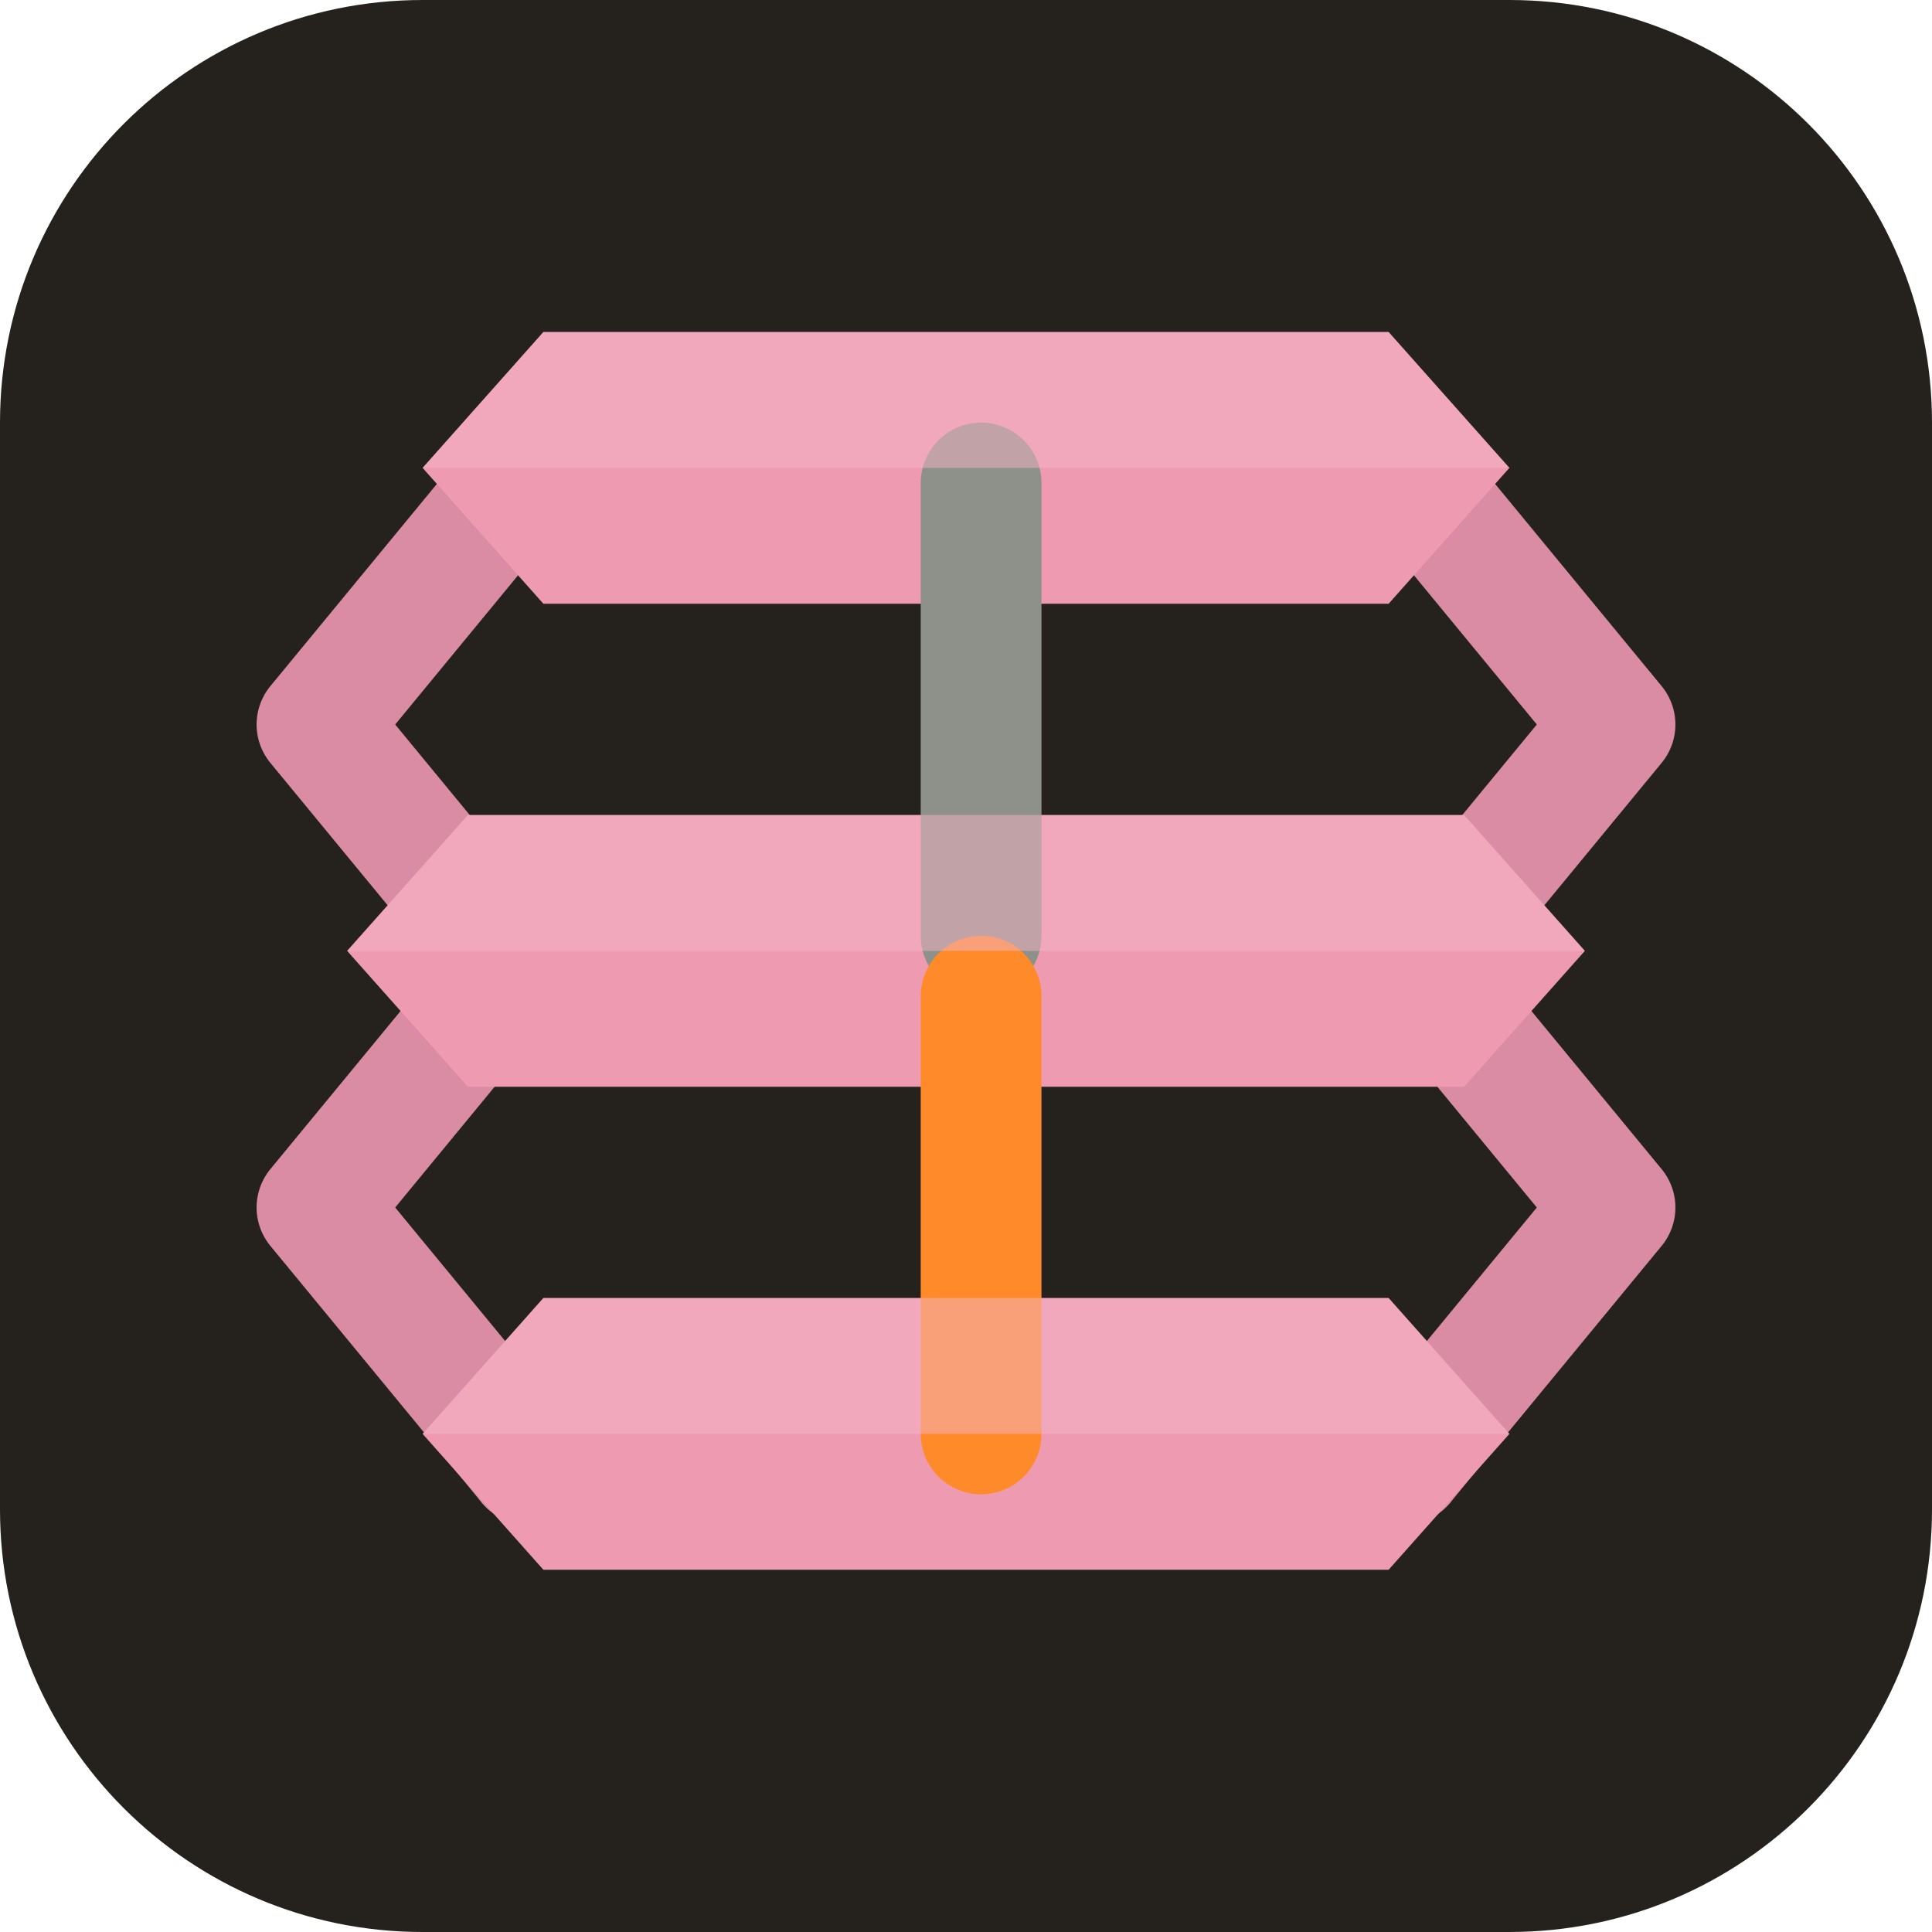
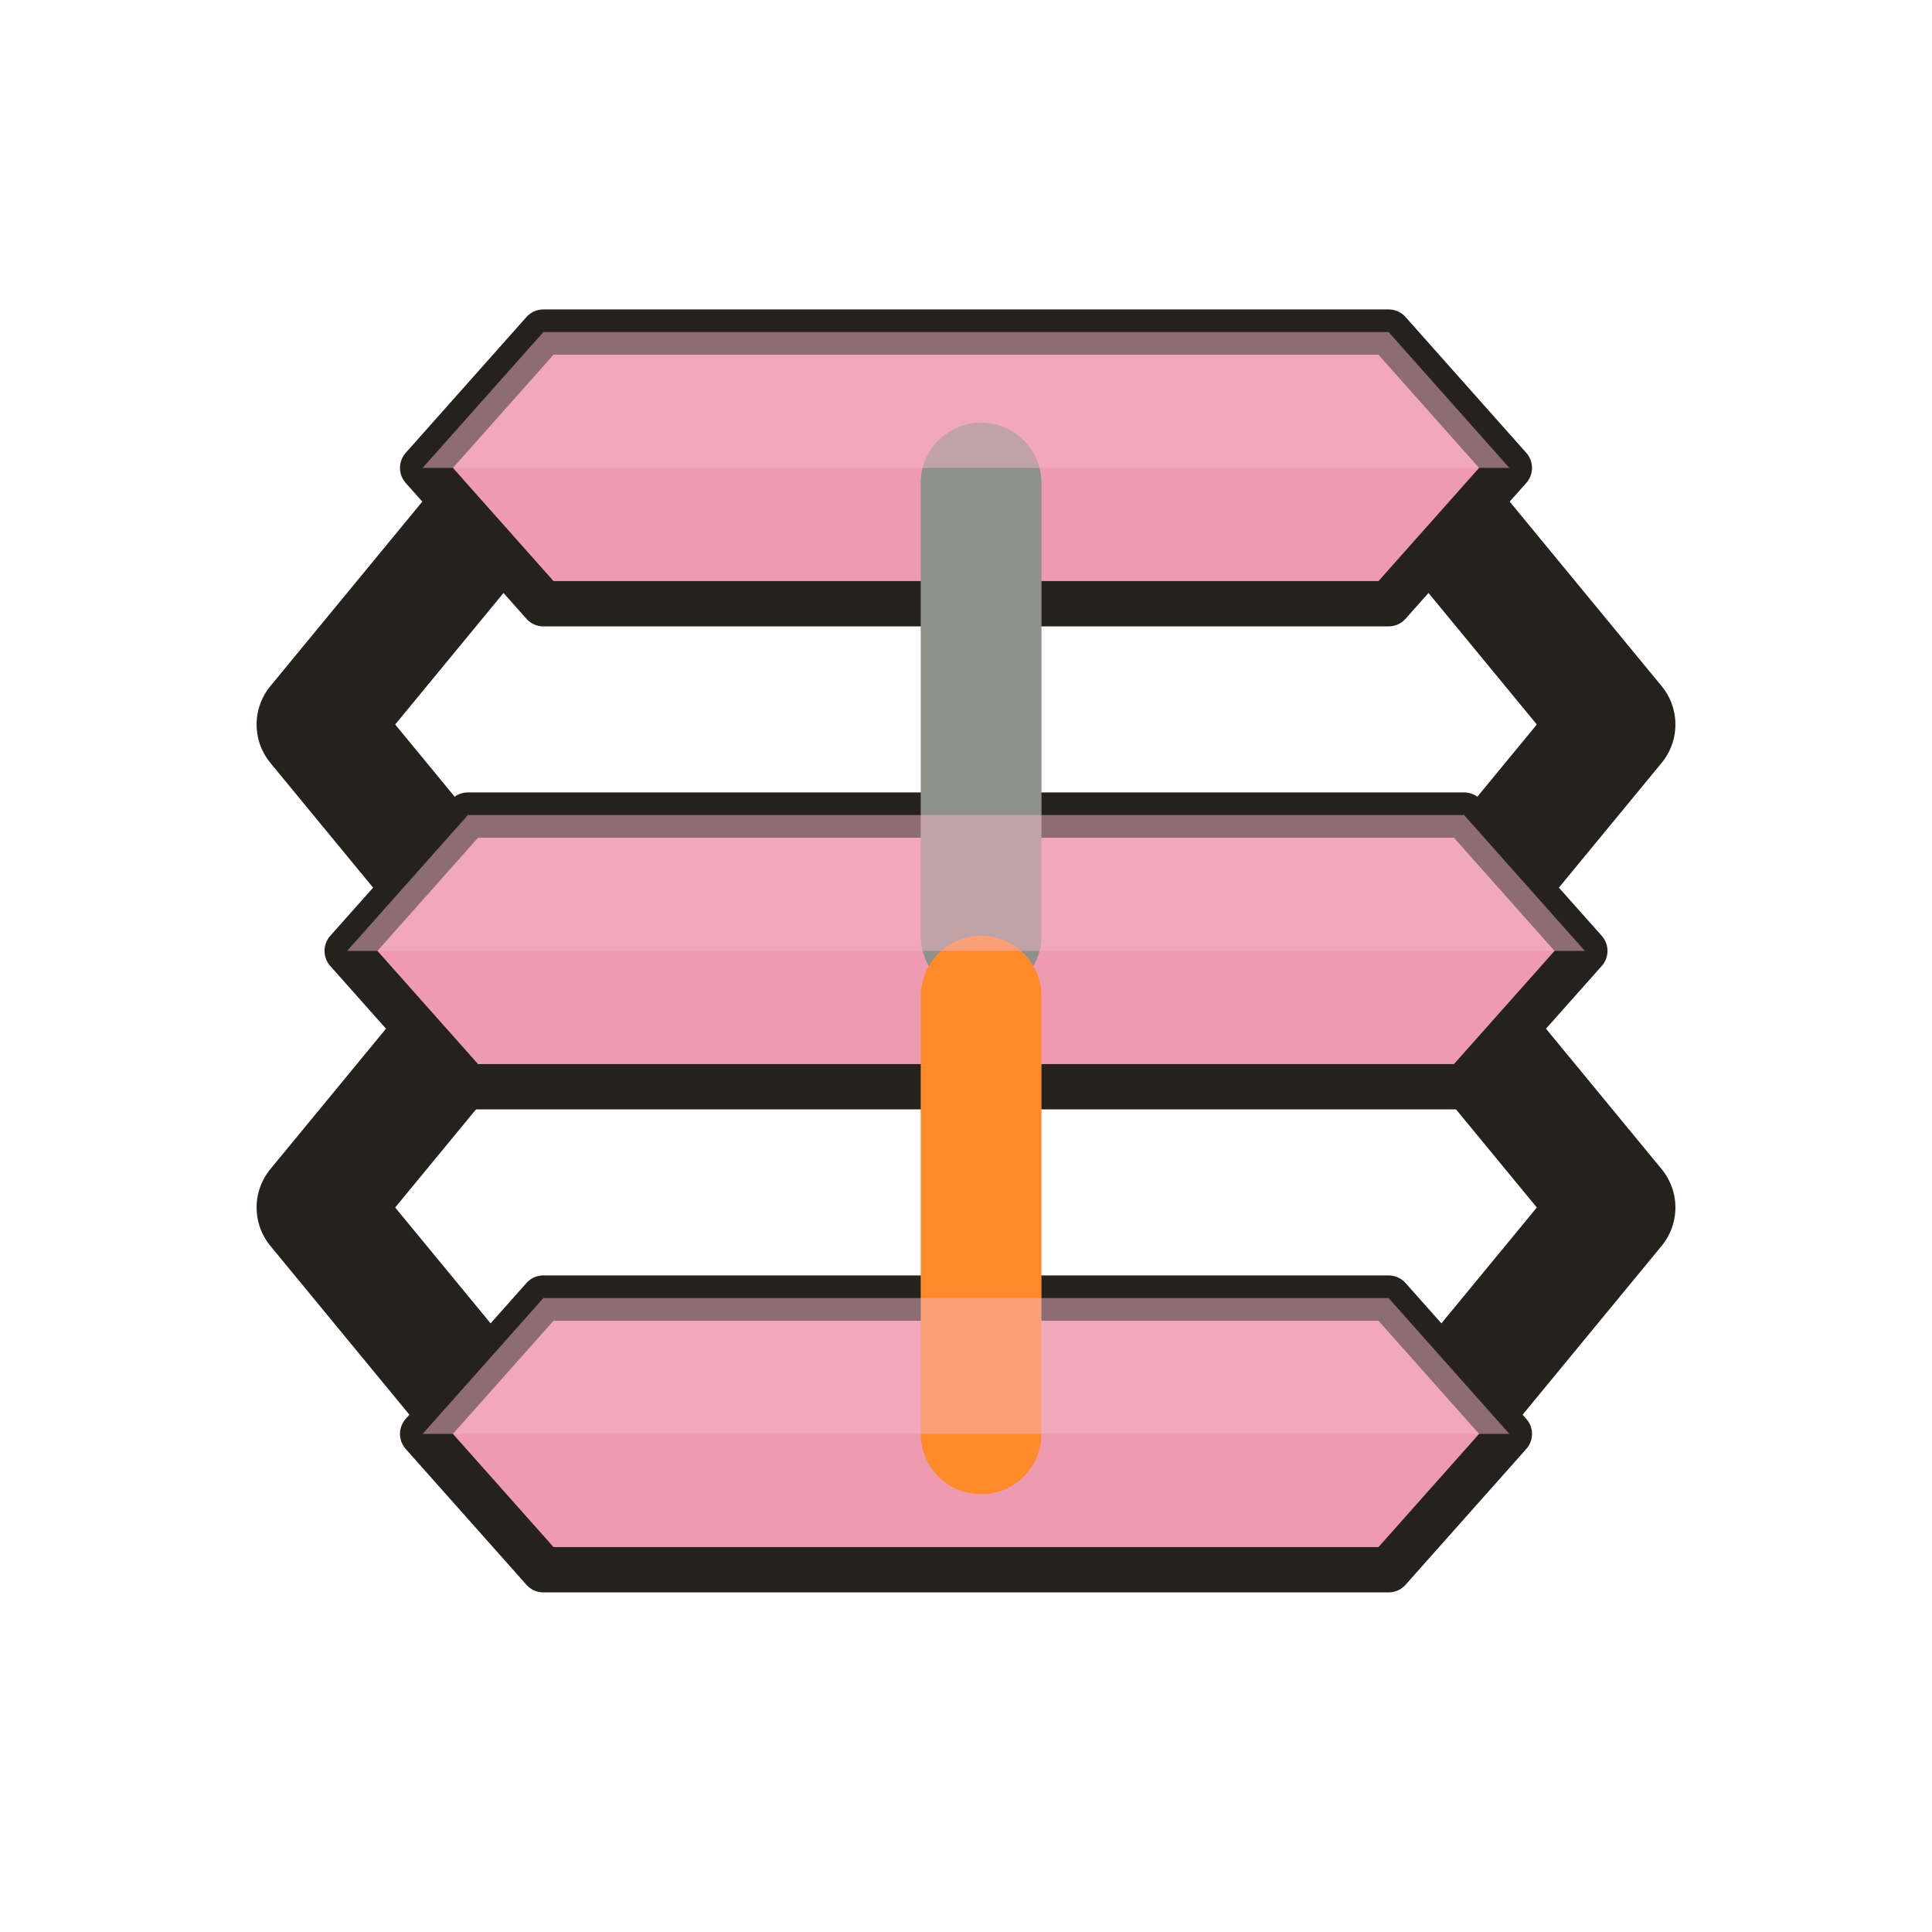
<svg xmlns="http://www.w3.org/2000/svg" viewBox="0 0 128 128" role="img" aria-label="double-layer Sarrus cell">
-   <rect width="128" height="128" rx="28" fill="#25221e" />
-   <g fill="none" stroke="#d98ca4" stroke-width="8" stroke-linecap="round" stroke-linejoin="round">
+   <g fill="none" stroke="#25221e" stroke-width="8" stroke-linecap="round" stroke-linejoin="round">
    <path d="M35 31 21 48 35 65" />
    <path d="M93 31 107 48 93 65" />
    <path d="M35 63 21 80 35 97" />
    <path d="M93 63 107 80 93 97" />
    <path d="M35 31h58M35 65h58M35 97h58" />
  </g>
-   <g fill="#ee9bb2">
+   <g fill="#ee9bb2" stroke="#25221e" stroke-width="3" stroke-linejoin="round">
    <path d="M36 22h56l8 9-8 9H36l-8-9z" />
    <path d="M31 54h66l8 9-8 9H31l-8-9z" />
    <path d="M36 86h56l8 9-8 9H36l-8-9z" />
  </g>
  <path d="M65 32v30" stroke="#8d9189" stroke-width="8" stroke-linecap="round" />
  <path d="M65 66v29" stroke="#ff8a2a" stroke-width="8" stroke-linecap="round" />
  <g fill="#f6b5c5" opacity=".5">
    <path d="M36 22h56l8 9H28z" />
    <path d="M31 54h66l8 9H23z" />
    <path d="M36 86h56l8 9H28z" />
  </g>
</svg>
